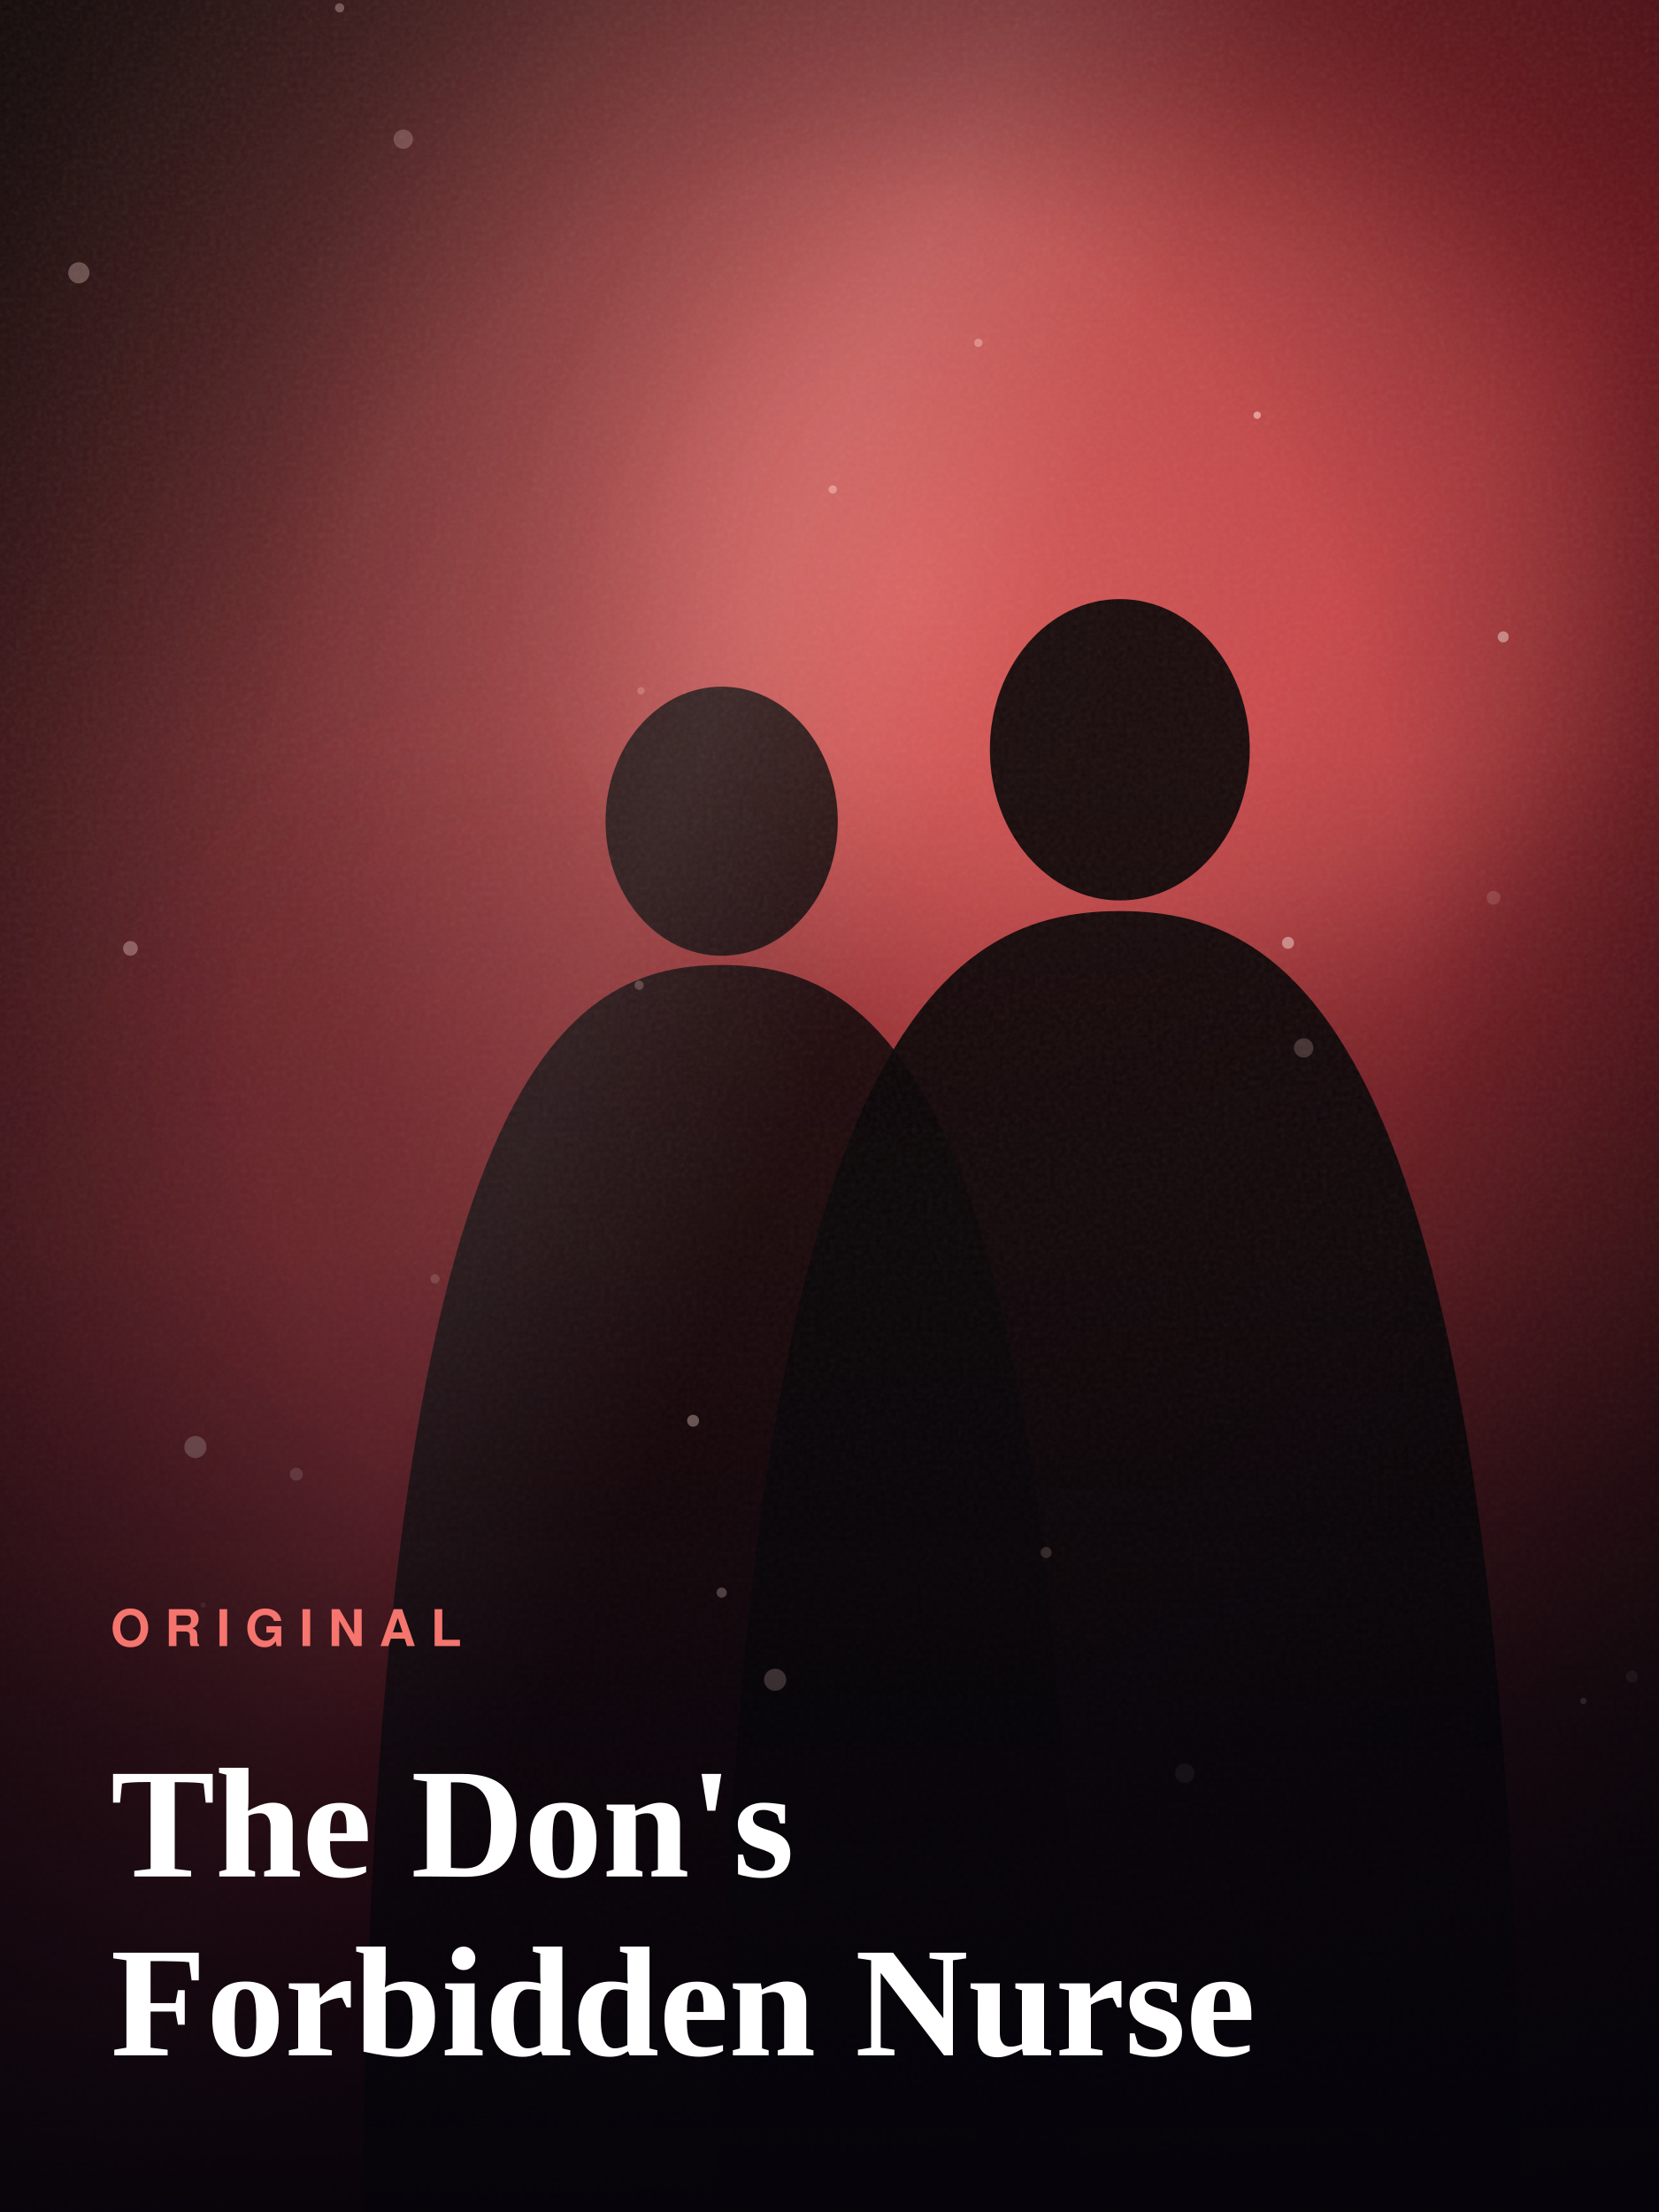
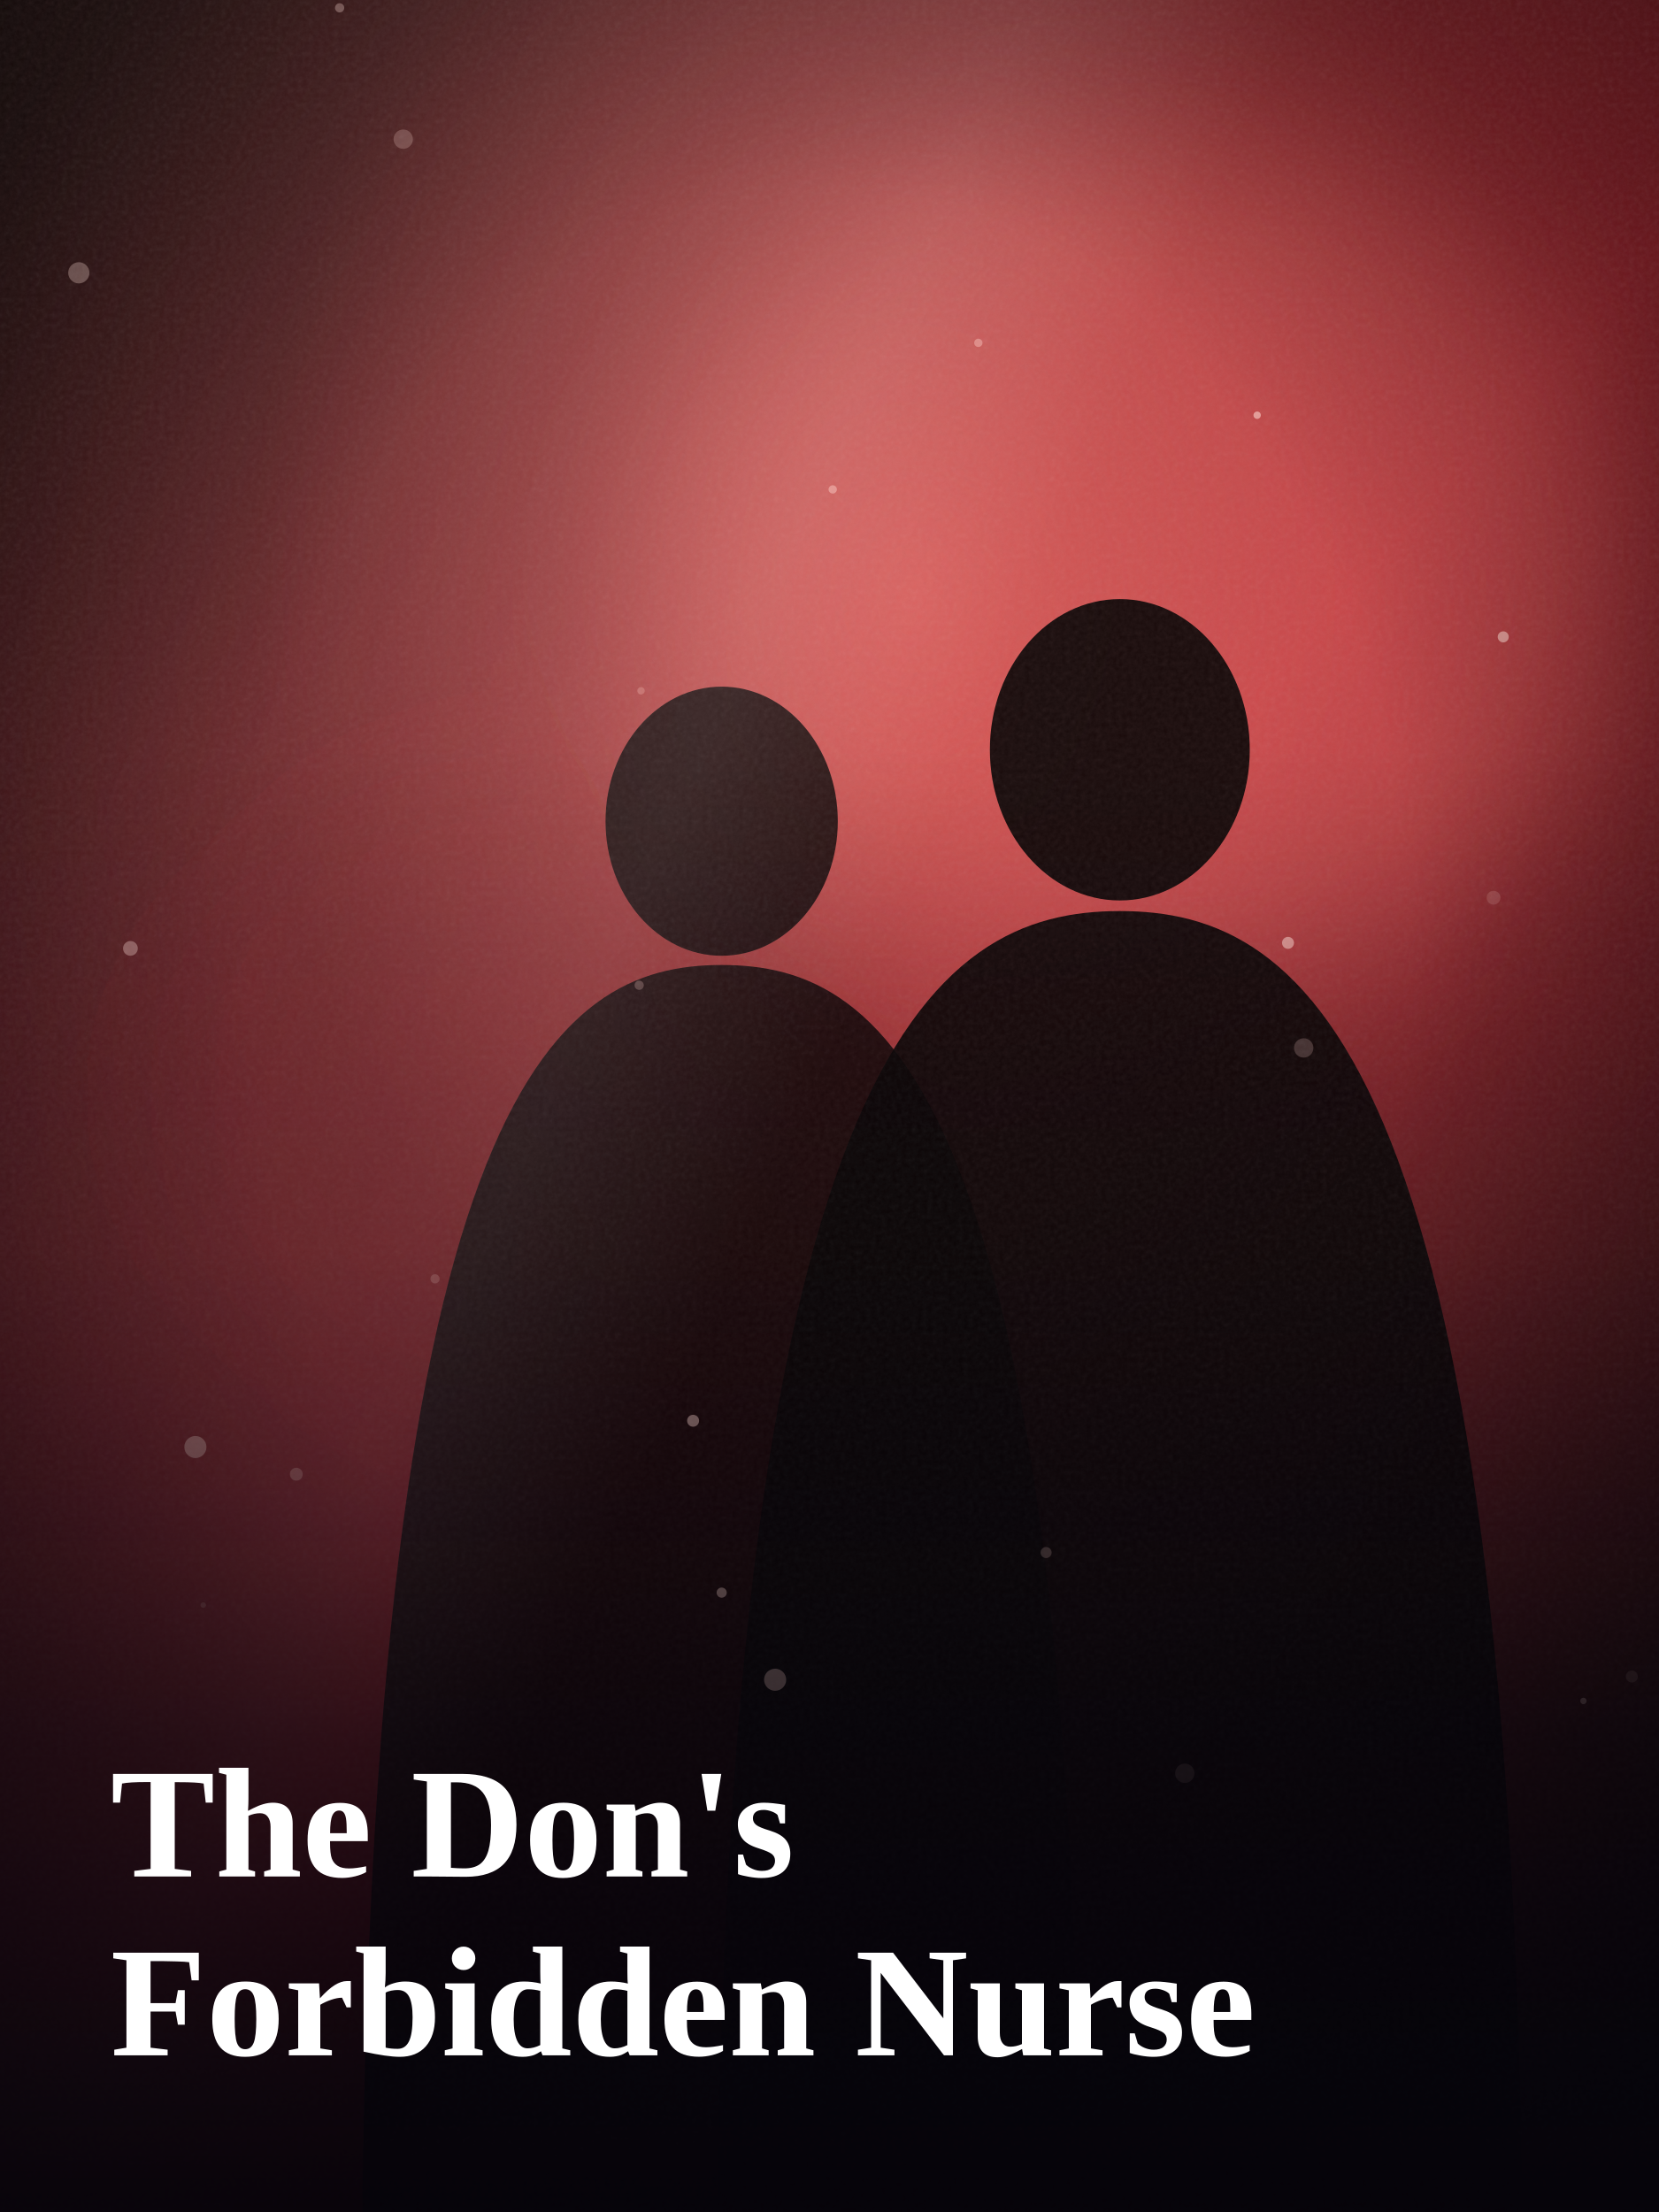
<svg xmlns="http://www.w3.org/2000/svg" width="360" height="480" viewBox="0 0 360 480" role="img" aria-label="The Don's Forbidden Nurse">
  <defs>
    <linearGradient id="sky" x1="0.08" y1="0" x2="0.92" y2="1">
      <stop offset="0" stop-color="#160A0A" />
      <stop offset="0.52" stop-color="#8E1420" />
      <stop offset="1" stop-color="#160A0A" />
    </linearGradient>
    <radialGradient id="rim" cx="0.55" cy="0.27" r="0.72">
      <stop offset="0" stop-color="#FF7A72" stop-opacity="0.62" />
      <stop offset="0.55" stop-color="#FF7A72" stop-opacity="0.16" />
      <stop offset="1" stop-color="#FF7A72" stop-opacity="0" />
    </radialGradient>
    <linearGradient id="sweep" x1="0" y1="0" x2="1" y2="0.6">
      <stop offset="0" stop-color="#FFFFFF" stop-opacity="0" />
      <stop offset="0.46" stop-color="#FFFFFF" stop-opacity="0.10" />
      <stop offset="0.58" stop-color="#FFFFFF" stop-opacity="0" />
    </linearGradient>
    <radialGradient id="vig" cx="0.5" cy="0.44" r="0.78">
      <stop offset="0.45" stop-color="#000000" stop-opacity="0" />
      <stop offset="1" stop-color="#000000" stop-opacity="0.62" />
    </radialGradient>
    <filter id="grain" x="0" y="0" width="100%" height="100%">
      <feTurbulence type="fractalNoise" baseFrequency="0.9" numOctaves="3" seed="10" result="n" />
      <feColorMatrix in="n" type="saturate" values="0" />
      <feComponentTransfer>
        <feFuncA type="linear" slope="0.16" />
      </feComponentTransfer>
    </filter>
    <filter id="soft" x="-30%" y="-30%" width="160%" height="160%">
      <feGaussianBlur stdDeviation="16" />
    </filter>
    <linearGradient id="scrim" x1="0" y1="0.34" x2="0" y2="1">
      <stop offset="0" stop-color="#05030A" stop-opacity="0" />
      <stop offset="0.34" stop-color="#05030A" stop-opacity="0.22" />
      <stop offset="0.68" stop-color="#05030A" stop-opacity="0.70" />
      <stop offset="1" stop-color="#05030A" stop-opacity="0.95" />
    </linearGradient>
  </defs>
  <rect width="360" height="480" fill="url(#sky)" />
  <g filter="url(#soft)" opacity="0.9">
    <ellipse cx="248.4" cy="122.4" rx="108.0" ry="93.6" fill="#FF7A72" opacity="0.30" />
    <ellipse cx="118.8" cy="237.6" rx="86.4" ry="75.6" fill="#3B0A0E" opacity="0.24" />
  </g>
  <rect width="360" height="480" fill="url(#rim)" />
  <g opacity="0.85" fill="#0A0404">
    <ellipse cx="156.6" cy="178.2" rx="25.2" ry="29.2" />
    <path d="M 78.5 505.2                C 78.5 235.9                  120.8 209.4                  156.6 209.4                C 192.4 209.4                  234.7 235.9                  234.7 505.2                Z" />
  </g>
  <g opacity="0.92" fill="#0A0404">
    <ellipse cx="243.0" cy="162.7" rx="28.2" ry="32.7" />
    <path d="M 155.5 508.2                C 155.5 227.4                  202.9 197.7                  243.0 197.7                C 283.1 197.7                  330.5 227.4                  330.5 508.2                Z" />
  </g>
  <rect width="360" height="480" fill="url(#sweep)" />
  <circle cx="28.3" cy="205.8" r="1.6" fill="#FFD3CB" opacity="0.45" />
  <circle cx="257.1" cy="384.8" r="2.1" fill="#FFD3CB" opacity="0.22" />
  <circle cx="73.7" cy="1.7" r="1.0" fill="#FFD3CB" opacity="0.45" />
  <circle cx="324.1" cy="194.8" r="1.5" fill="#FFD3CB" opacity="0.19" />
  <circle cx="94.4" cy="277.5" r="1.0" fill="#FFD3CB" opacity="0.24" />
  <circle cx="272.8" cy="90.1" r="0.8" fill="#FFD3CB" opacity="0.61" />
  <circle cx="326.2" cy="138.2" r="1.2" fill="#FFD3CB" opacity="0.61" />
  <circle cx="212.3" cy="74.4" r="0.9" fill="#FFD3CB" opacity="0.40" />
  <circle cx="156.6" cy="345.6" r="1.1" fill="#FFD3CB" opacity="0.62" />
  <circle cx="150.4" cy="308.3" r="1.3" fill="#FFD3CB" opacity="0.61" />
  <circle cx="227.0" cy="336.9" r="1.2" fill="#FFD3CB" opacity="0.34" />
  <circle cx="139.1" cy="149.9" r="0.8" fill="#FFD3CB" opacity="0.25" />
  <circle cx="282.9" cy="227.4" r="2.1" fill="#FFD3CB" opacity="0.24" />
  <circle cx="17.1" cy="59.2" r="2.3" fill="#FFD3CB" opacity="0.45" />
  <circle cx="369.2" cy="276.5" r="1.9" fill="#FFD3CB" opacity="0.42" />
  <circle cx="64.3" cy="319.9" r="1.4" fill="#FFD3CB" opacity="0.33" />
  <circle cx="138.7" cy="213.8" r="1.0" fill="#FFD3CB" opacity="0.28" />
  <circle cx="375.8" cy="153.2" r="0.7" fill="#FFD3CB" opacity="0.31" />
  <circle cx="87.5" cy="30.2" r="2.1" fill="#FFD3CB" opacity="0.28" />
  <circle cx="44.1" cy="348.3" r="0.6" fill="#FFD3CB" opacity="0.28" />
  <circle cx="168.2" cy="364.5" r="2.4" fill="#FFD3CB" opacity="0.56" />
  <circle cx="279.5" cy="204.6" r="1.3" fill="#FFD3CB" opacity="0.59" />
  <circle cx="354.1" cy="363.8" r="1.3" fill="#FFD3CB" opacity="0.25" />
  <circle cx="42.4" cy="314.0" r="2.4" fill="#FFD3CB" opacity="0.50" />
  <circle cx="180.7" cy="106.2" r="0.9" fill="#FFD3CB" opacity="0.46" />
  <circle cx="343.6" cy="369.1" r="0.7" fill="#FFD3CB" opacity="0.54" />
  <rect width="360" height="480" fill="url(#vig)" />
  <rect width="360" height="480" filter="url(#grain)" opacity="0.5" />
  <rect width="360" height="480" fill="url(#scrim)" />
-   <text x="24" y="357.2" font-family="Helvetica Neue, Helvetica, Arial, sans-serif" font-size="11" font-weight="700" letter-spacing="3.2" fill="#FF7A72" opacity="0.95">ORIGINAL</text>
+   <text x="24" y="357.2" font-family="Helvetica Neue, Helvetica, Arial, sans-serif" font-size="11" font-weight="700" letter-spacing="3.2" fill="#FF7A72" opacity="0.95" />
  <text x="24" y="407.2" font-family="Georgia, Times New Roman, serif" font-size="34" font-weight="700" fill="#FFFFFF">
    <tspan x="24" dy="0">The Don's</tspan>
    <tspan x="24" dy="38.8">Forbidden Nurse</tspan>
  </text>
</svg>
